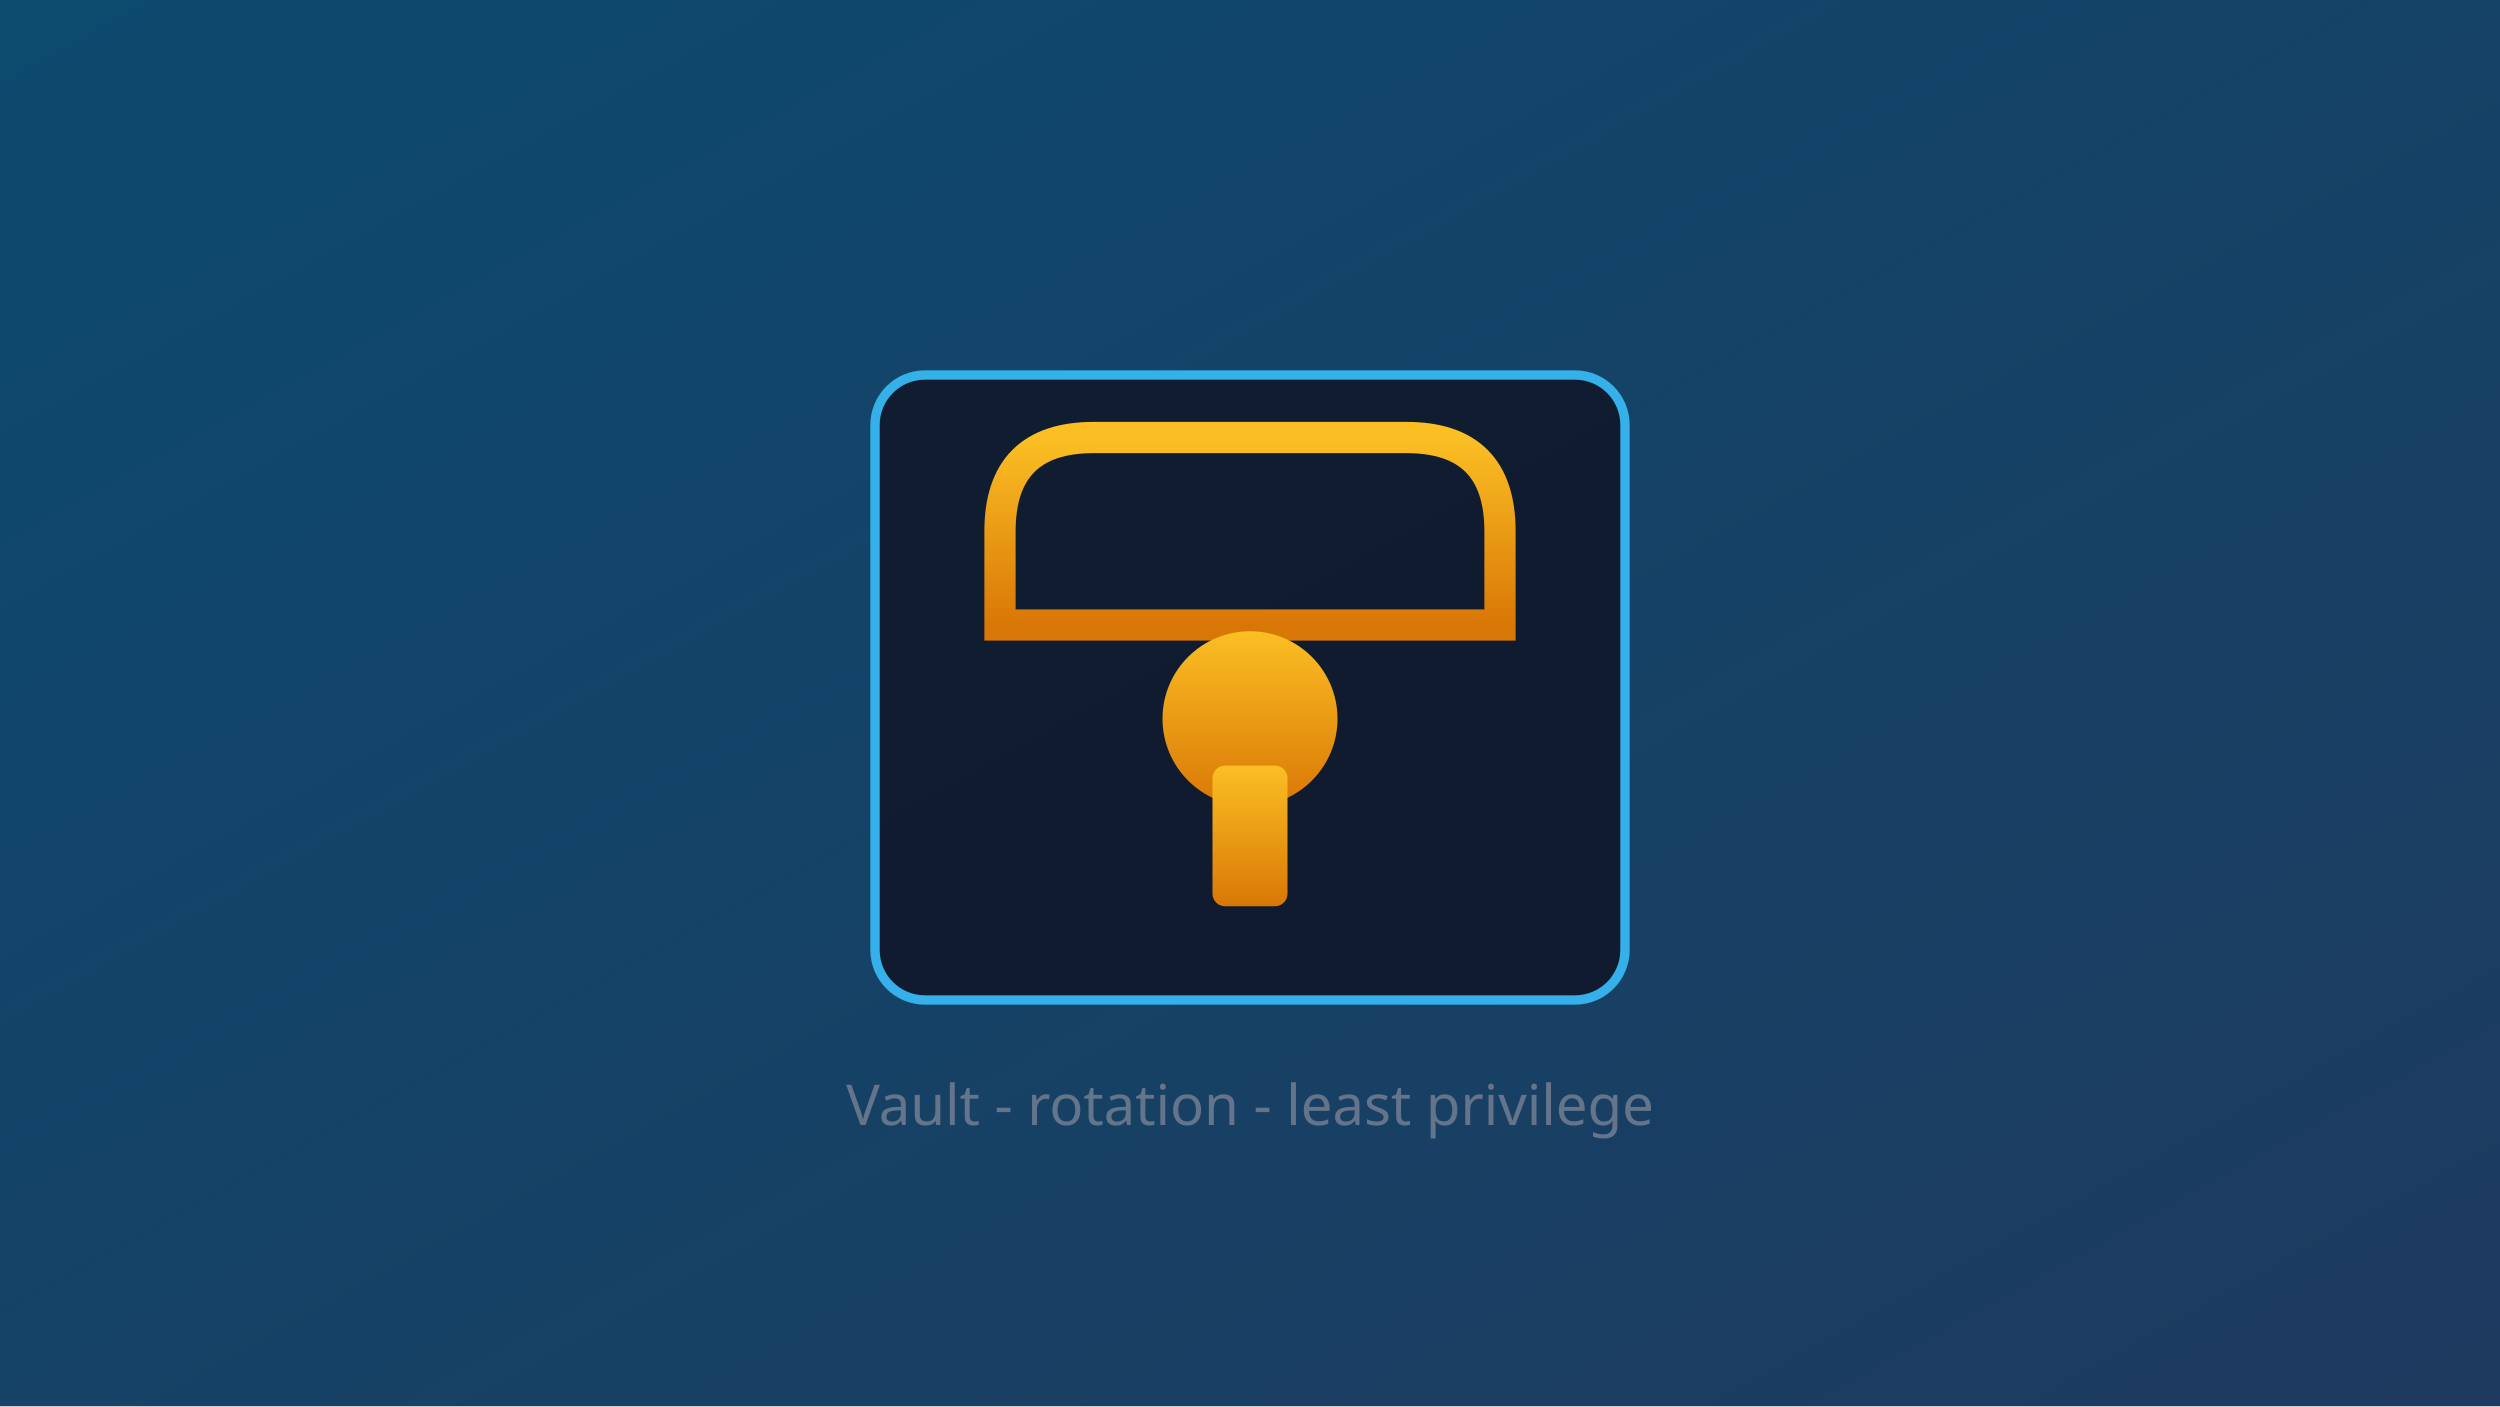
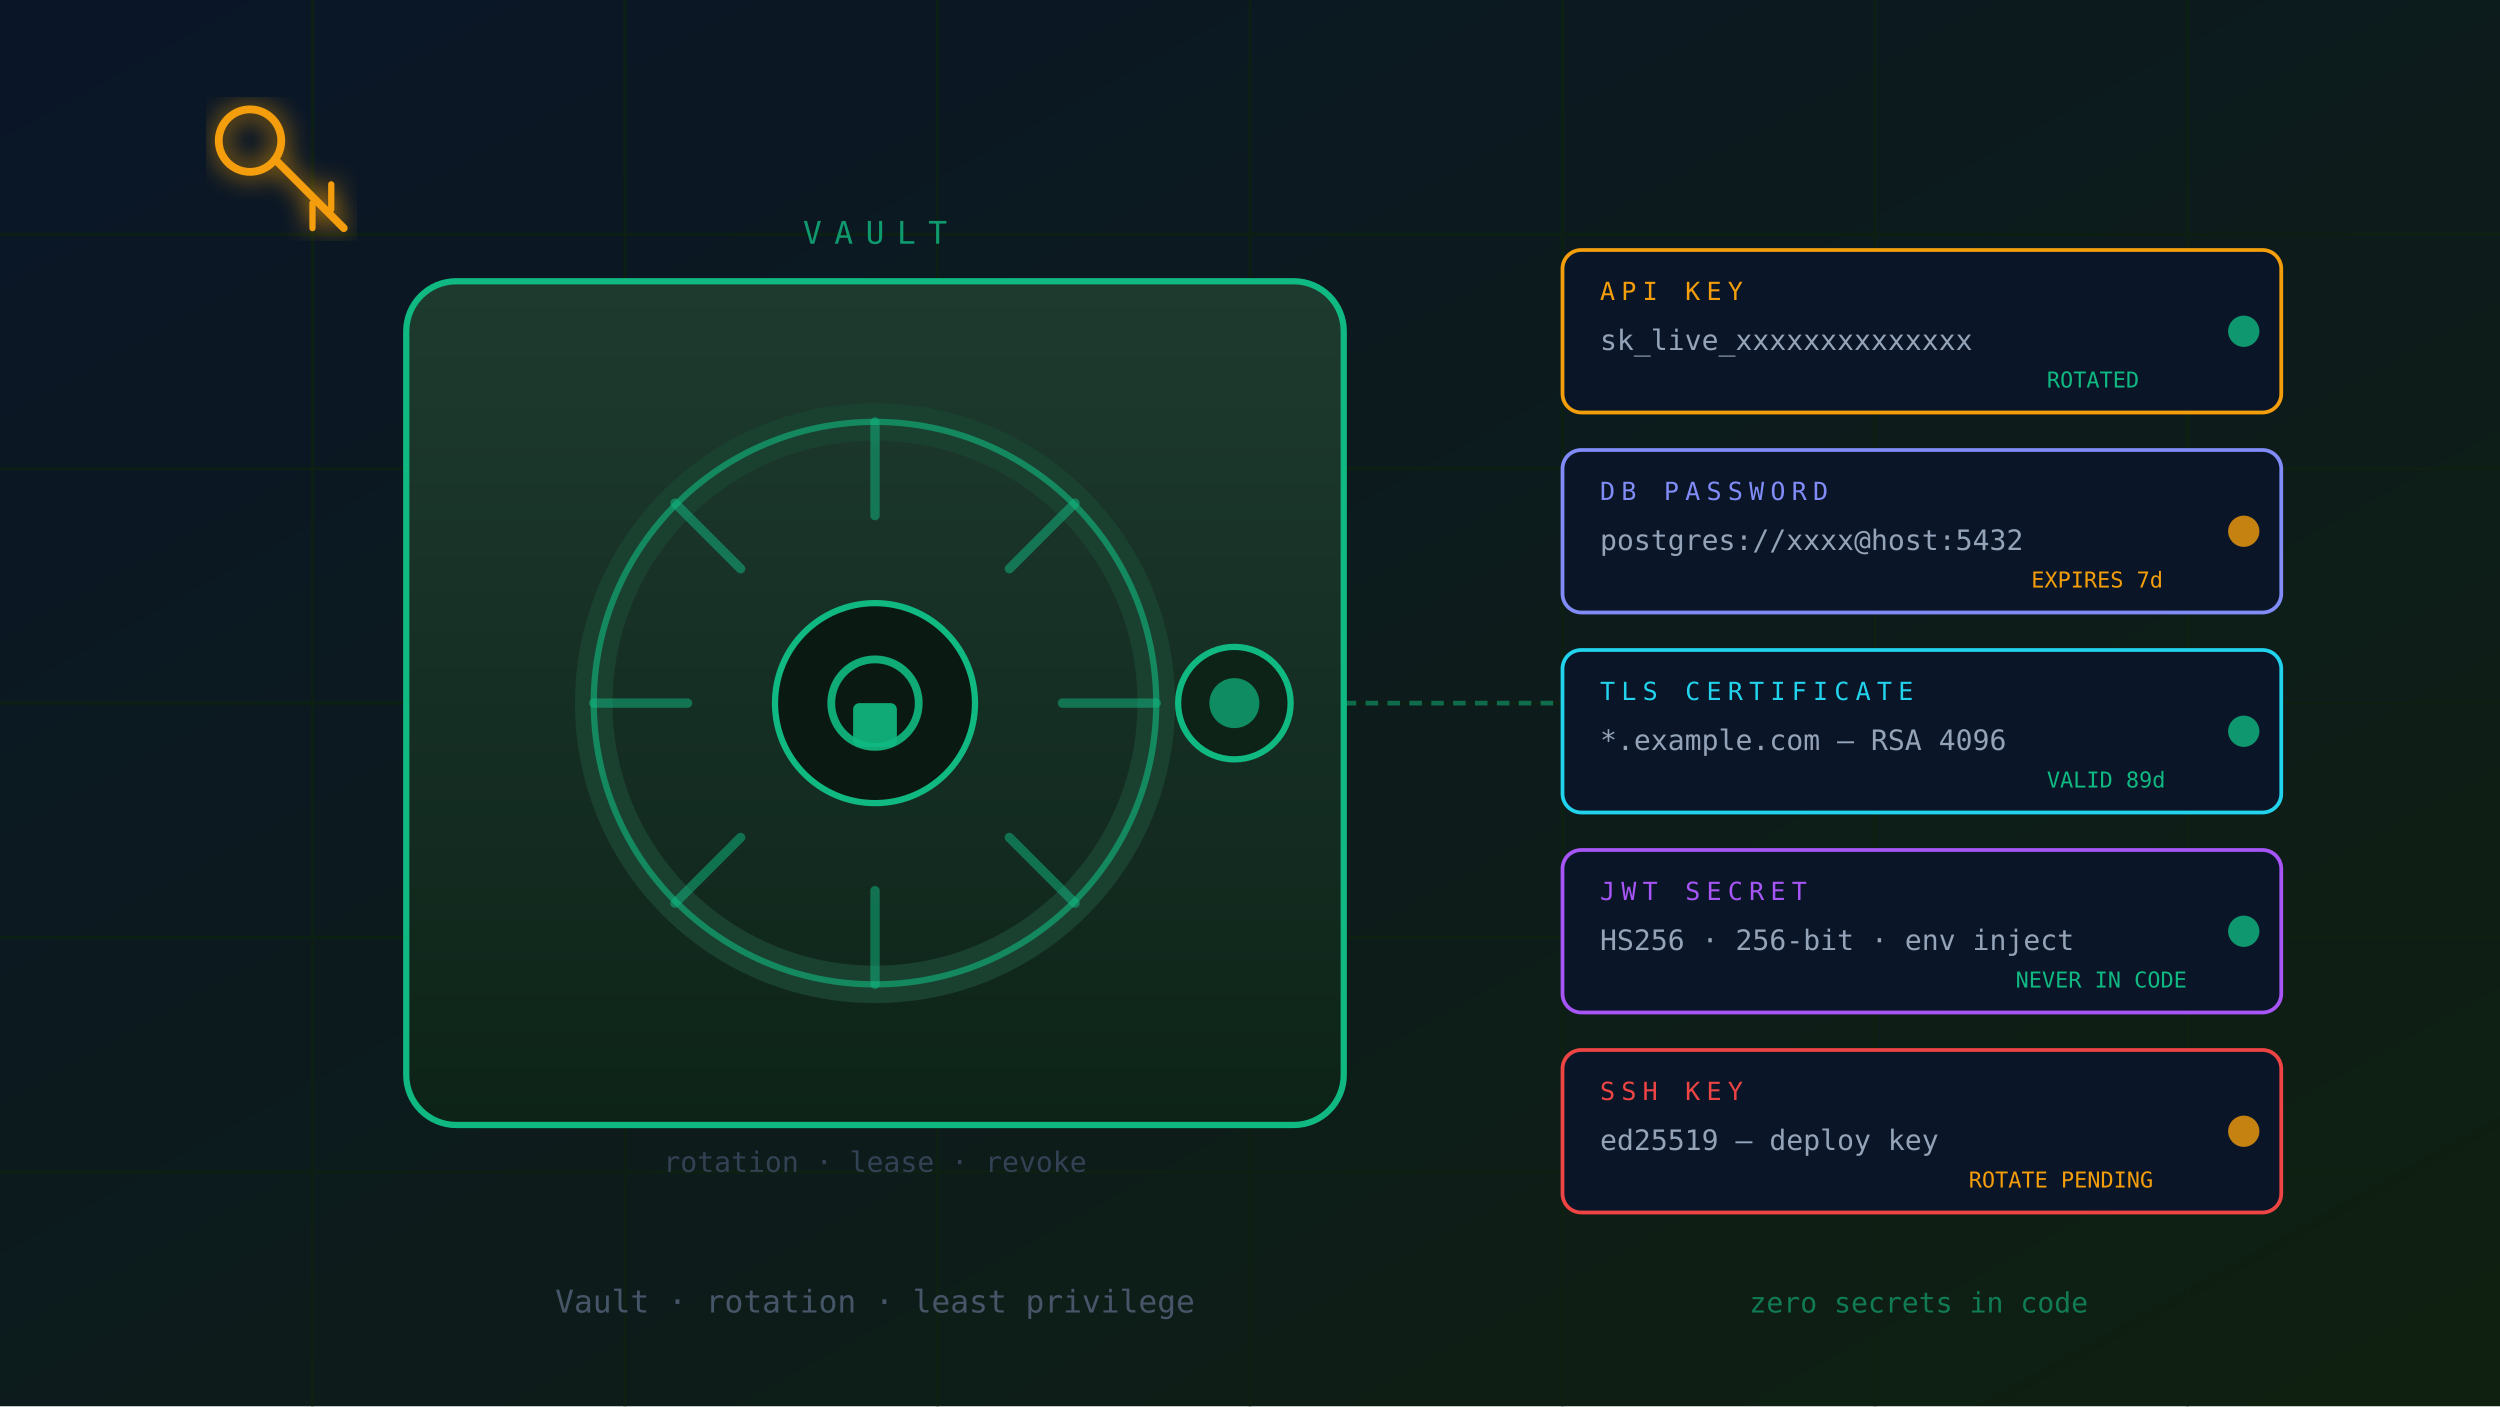
- <svg xmlns="http://www.w3.org/2000/svg" viewBox="0 0 800 450" role="img" aria-labelledby="t">
+ <svg xmlns="http://www.w3.org/2000/svg" viewBox="0 0 800 450">
  <defs>
-     <linearGradient id="sb" x1="0%" y1="0%" x2="100%" y2="100%">
-       <stop offset="0%" style="stop-color:#0c4a6e" />
-       <stop offset="100%" style="stop-color:#1e3a5f" />
+     <linearGradient id="bg" x1="0%" y1="0%" x2="100%" y2="100%">
+       <stop offset="0%" stop-color="#0a1628" />
+       <stop offset="100%" stop-color="#0f2010" />
    </linearGradient>
-     <linearGradient id="gold" x1="0%" y1="0%" x2="0%" y2="100%">
-       <stop offset="0%" style="stop-color:#fbbf24" />
-       <stop offset="100%" style="stop-color:#d97706" />
+     <linearGradient id="vaultGrad" x1="0%" y1="0%" x2="0%" y2="100%">
+       <stop offset="0%" stop-color="#1e3a2f" />
+       <stop offset="100%" stop-color="#0d2318" />
    </linearGradient>
+     <linearGradient id="keyGrad" x1="0%" y1="0%" x2="100%" y2="0%">
+       <stop offset="0%" stop-color="#f59e0b" />
+       <stop offset="100%" stop-color="#fbbf24" />
+     </linearGradient>
+     <filter id="glow">
+       <feGaussianBlur stdDeviation="4" result="blur" />
+       <feMerge>
+         <feMergeNode in="blur" />
+         <feMergeNode in="SourceGraphic" />
+       </feMerge>
+     </filter>
  </defs>
-   <rect width="800" height="450" fill="url(#sb)" />
-   <rect x="280" y="120" width="240" height="200" rx="16" fill="#0f172a" stroke="#38bdf8" stroke-width="3" opacity="0.9" />
-   <path d="M320 200 L320 170 Q320 140 350 140 L450 140 Q480 140 480 170 L480 200 Z" fill="none" stroke="url(#gold)" stroke-width="10" stroke-linecap="round" />
-   <circle cx="400" cy="230" r="28" fill="url(#gold)" />
-   <rect x="388" y="245" width="24" height="45" rx="4" fill="url(#gold)" />
-   <g fill="#64748b" font-family="system-ui,sans-serif" font-size="18">
-     <text x="400" y="360" text-anchor="middle">Vault - rotation - least privilege</text>
+   <rect width="800" height="450" fill="url(#bg)" />
+   <g stroke="#0d2010" stroke-width="1" opacity="0.8">
+     <line x1="0" y1="75" x2="800" y2="75" />
+     <line x1="0" y1="150" x2="800" y2="150" />
+     <line x1="0" y1="225" x2="800" y2="225" />
+     <line x1="0" y1="300" x2="800" y2="300" />
+     <line x1="0" y1="375" x2="800" y2="375" />
+     <line x1="100" y1="0" x2="100" y2="450" />
+     <line x1="200" y1="0" x2="200" y2="450" />
+     <line x1="300" y1="0" x2="300" y2="450" />
+     <line x1="400" y1="0" x2="400" y2="450" />
+     <line x1="500" y1="0" x2="500" y2="450" />
+     <line x1="600" y1="0" x2="600" y2="450" />
+     <line x1="700" y1="0" x2="700" y2="450" />
  </g>
+   <rect x="130" y="90" width="300" height="270" rx="16" fill="url(#vaultGrad)" stroke="#10b981" stroke-width="2" />
+   <circle cx="280" cy="225" r="90" fill="none" stroke="#1a4030" stroke-width="12" />
+   <circle cx="280" cy="225" r="90" fill="none" stroke="#10b981" stroke-width="2" opacity="0.6" />
+   <g stroke="#10b981" stroke-width="3" opacity="0.5" stroke-linecap="round">
+     <line x1="280" y1="135" x2="280" y2="165" />
+     <line x1="280" y1="285" x2="280" y2="315" />
+     <line x1="190" y1="225" x2="220" y2="225" />
+     <line x1="340" y1="225" x2="370" y2="225" />
+     <line x1="216" y1="161" x2="237" y2="182" />
+     <line x1="323" y1="268" x2="344" y2="289" />
+     <line x1="344" y1="161" x2="323" y2="182" />
+     <line x1="237" y1="268" x2="216" y2="289" />
+   </g>
+   <circle cx="280" cy="225" r="32" fill="#0a1a12" stroke="#10b981" stroke-width="2" />
+   <circle cx="280" cy="225" r="14" fill="none" stroke="#10b981" stroke-width="2.5" opacity="0.9" />
+   <rect x="273" y="225" width="14" height="14" rx="2" fill="#10b981" opacity="0.9" />
+   <circle cx="395" cy="225" r="18" fill="#0d2318" stroke="#10b981" stroke-width="2" />
+   <circle cx="395" cy="225" r="8" fill="#10b981" opacity="0.7" />
+   <text x="280" y="78" text-anchor="middle" fill="#10b981" font-family="monospace" font-size="10" letter-spacing="4" opacity="0.8">VAULT</text>
+   <text x="280" y="375" text-anchor="middle" fill="#334155" font-family="monospace" font-size="9">rotation · lease · revoke</text>
+   <g transform="translate(500, 80)">
+     <rect x="0" y="0" width="230" height="52" rx="6" fill="#0a1628" stroke="#f59e0b" stroke-width="1.2" />
+     <text x="12" y="16" fill="#f59e0b" font-family="monospace" font-size="8" letter-spacing="2">API KEY</text>
+     <text x="12" y="32" fill="#94a3b8" font-family="monospace" font-size="9">sk_live_xxxxxxxxxxxxxx</text>
+     <circle cx="218" cy="26" r="5" fill="#10b981" opacity="0.8" />
+     <text x="155" y="44" fill="#10b981" font-family="monospace" font-size="7">ROTATED</text>
+     <rect x="0" y="64" width="230" height="52" rx="6" fill="#0a1628" stroke="#818cf8" stroke-width="1.2" />
+     <text x="12" y="80" fill="#818cf8" font-family="monospace" font-size="8" letter-spacing="2">DB PASSWORD</text>
+     <text x="12" y="96" fill="#94a3b8" font-family="monospace" font-size="9">postgres://xxxx@host:5432</text>
+     <circle cx="218" cy="90" r="5" fill="#f59e0b" opacity="0.8" />
+     <text x="150" y="108" fill="#f59e0b" font-family="monospace" font-size="7">EXPIRES 7d</text>
+     <rect x="0" y="128" width="230" height="52" rx="6" fill="#0a1628" stroke="#22d3ee" stroke-width="1.2" />
+     <text x="12" y="144" fill="#22d3ee" font-family="monospace" font-size="8" letter-spacing="2">TLS CERTIFICATE</text>
+     <text x="12" y="160" fill="#94a3b8" font-family="monospace" font-size="9">*.example.com — RSA 4096</text>
+     <circle cx="218" cy="154" r="5" fill="#10b981" opacity="0.8" />
+     <text x="155" y="172" fill="#10b981" font-family="monospace" font-size="7">VALID 89d</text>
+     <rect x="0" y="192" width="230" height="52" rx="6" fill="#0a1628" stroke="#a855f7" stroke-width="1.2" />
+     <text x="12" y="208" fill="#a855f7" font-family="monospace" font-size="8" letter-spacing="2">JWT SECRET</text>
+     <text x="12" y="224" fill="#94a3b8" font-family="monospace" font-size="9">HS256 · 256-bit · env inject</text>
+     <circle cx="218" cy="218" r="5" fill="#10b981" opacity="0.8" />
+     <text x="145" y="236" fill="#10b981" font-family="monospace" font-size="7">NEVER IN CODE</text>
+     <rect x="0" y="256" width="230" height="52" rx="6" fill="#0a1628" stroke="#ef4444" stroke-width="1.2" />
+     <text x="12" y="272" fill="#ef4444" font-family="monospace" font-size="8" letter-spacing="2">SSH KEY</text>
+     <text x="12" y="288" fill="#94a3b8" font-family="monospace" font-size="9">ed25519 — deploy key</text>
+     <circle cx="218" cy="282" r="5" fill="#f59e0b" opacity="0.8" />
+     <text x="130" y="300" fill="#f59e0b" font-family="monospace" font-size="7">ROTATE PENDING</text>
+   </g>
+   <line x1="430" y1="225" x2="498" y2="225" stroke="#10b981" stroke-width="1.5" stroke-dasharray="4,3" opacity="0.5" />
+   <g transform="translate(60, 25)" filter="url(#glow)">
+     <circle cx="20" cy="20" r="10" fill="none" stroke="#f59e0b" stroke-width="2.5" />
+     <line x1="28" y1="26" x2="50" y2="48" stroke="#f59e0b" stroke-width="2.5" stroke-linecap="round" />
+     <line x1="40" y1="40" x2="40" y2="48" stroke="#f59e0b" stroke-width="2" stroke-linecap="round" />
+     <line x1="46" y1="34" x2="46" y2="42" stroke="#f59e0b" stroke-width="2" stroke-linecap="round" />
+   </g>
+   <text x="280" y="420" text-anchor="middle" fill="#475569" font-family="monospace" font-size="10">Vault · rotation · least privilege</text>
+   <text x="614" y="420" text-anchor="middle" fill="#10b981" font-family="monospace" font-size="9" opacity="0.6">zero secrets in code</text>
</svg>
